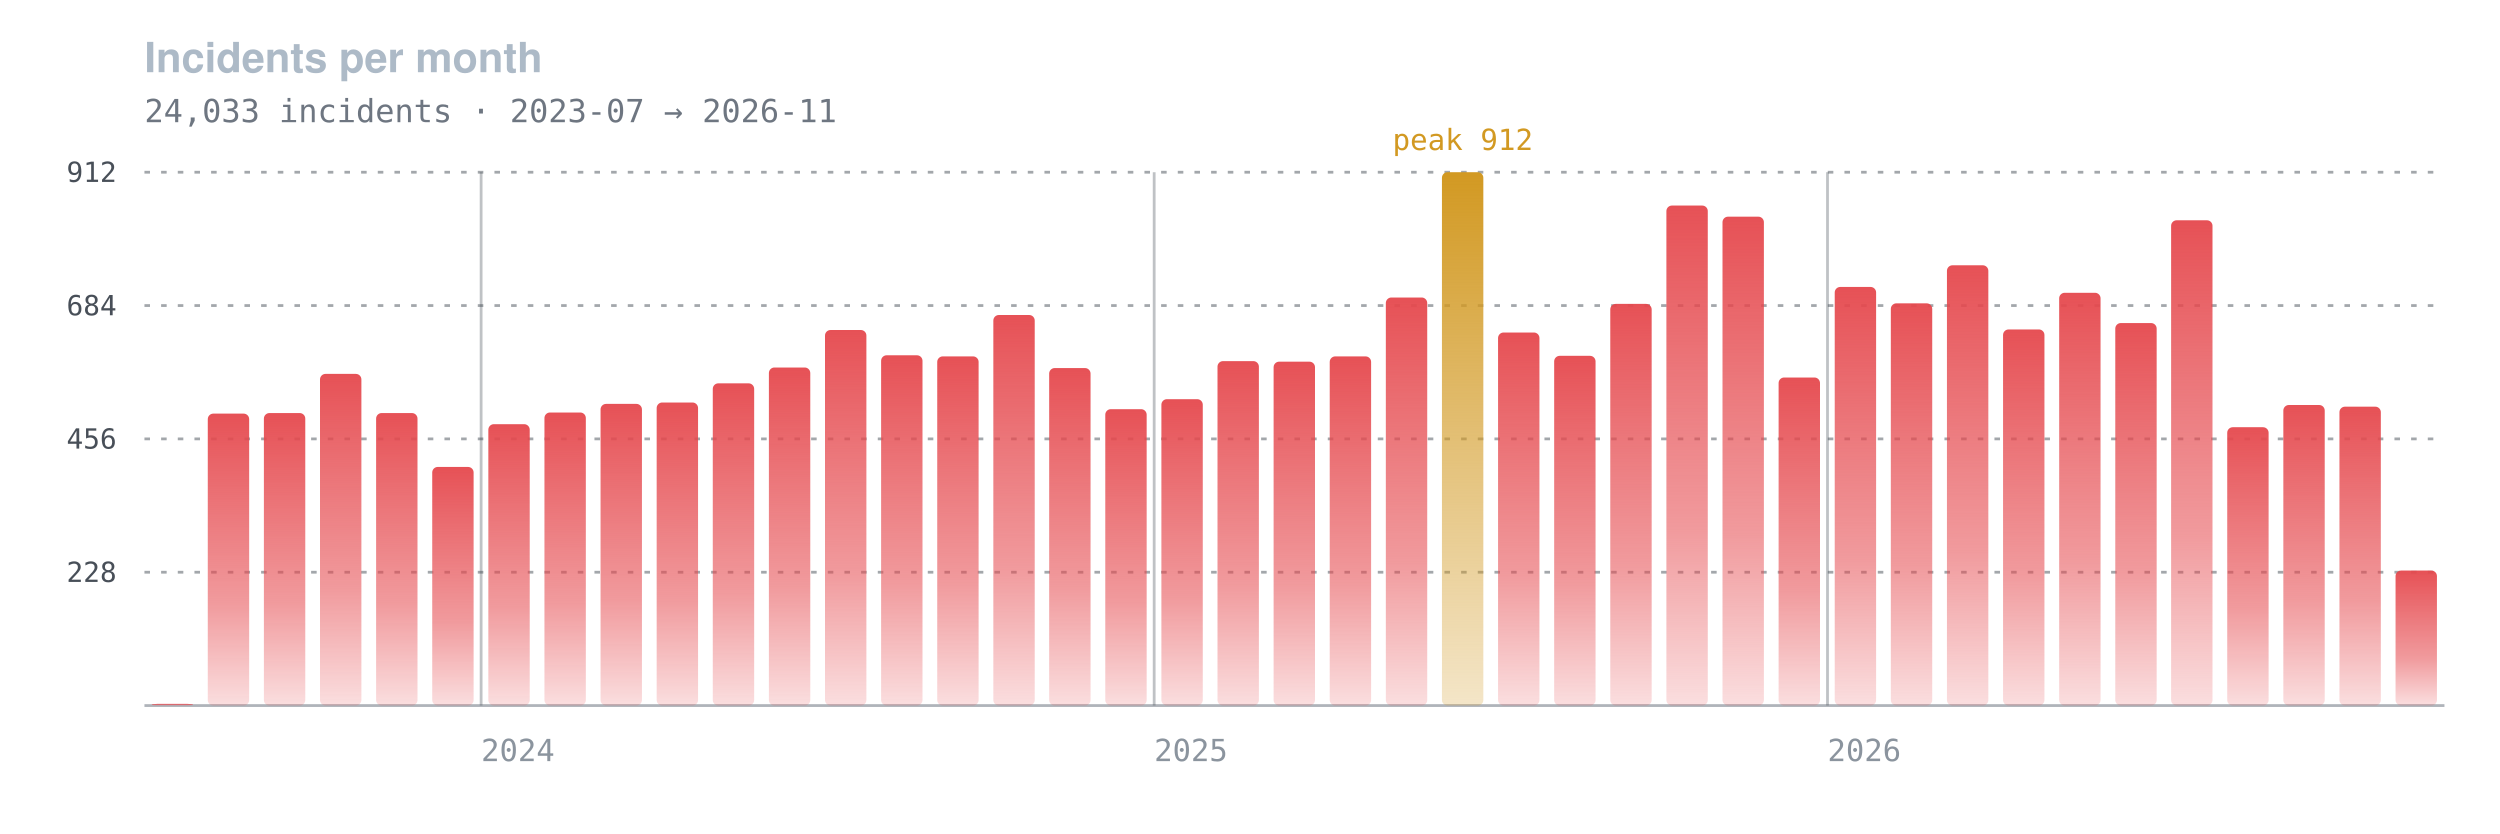
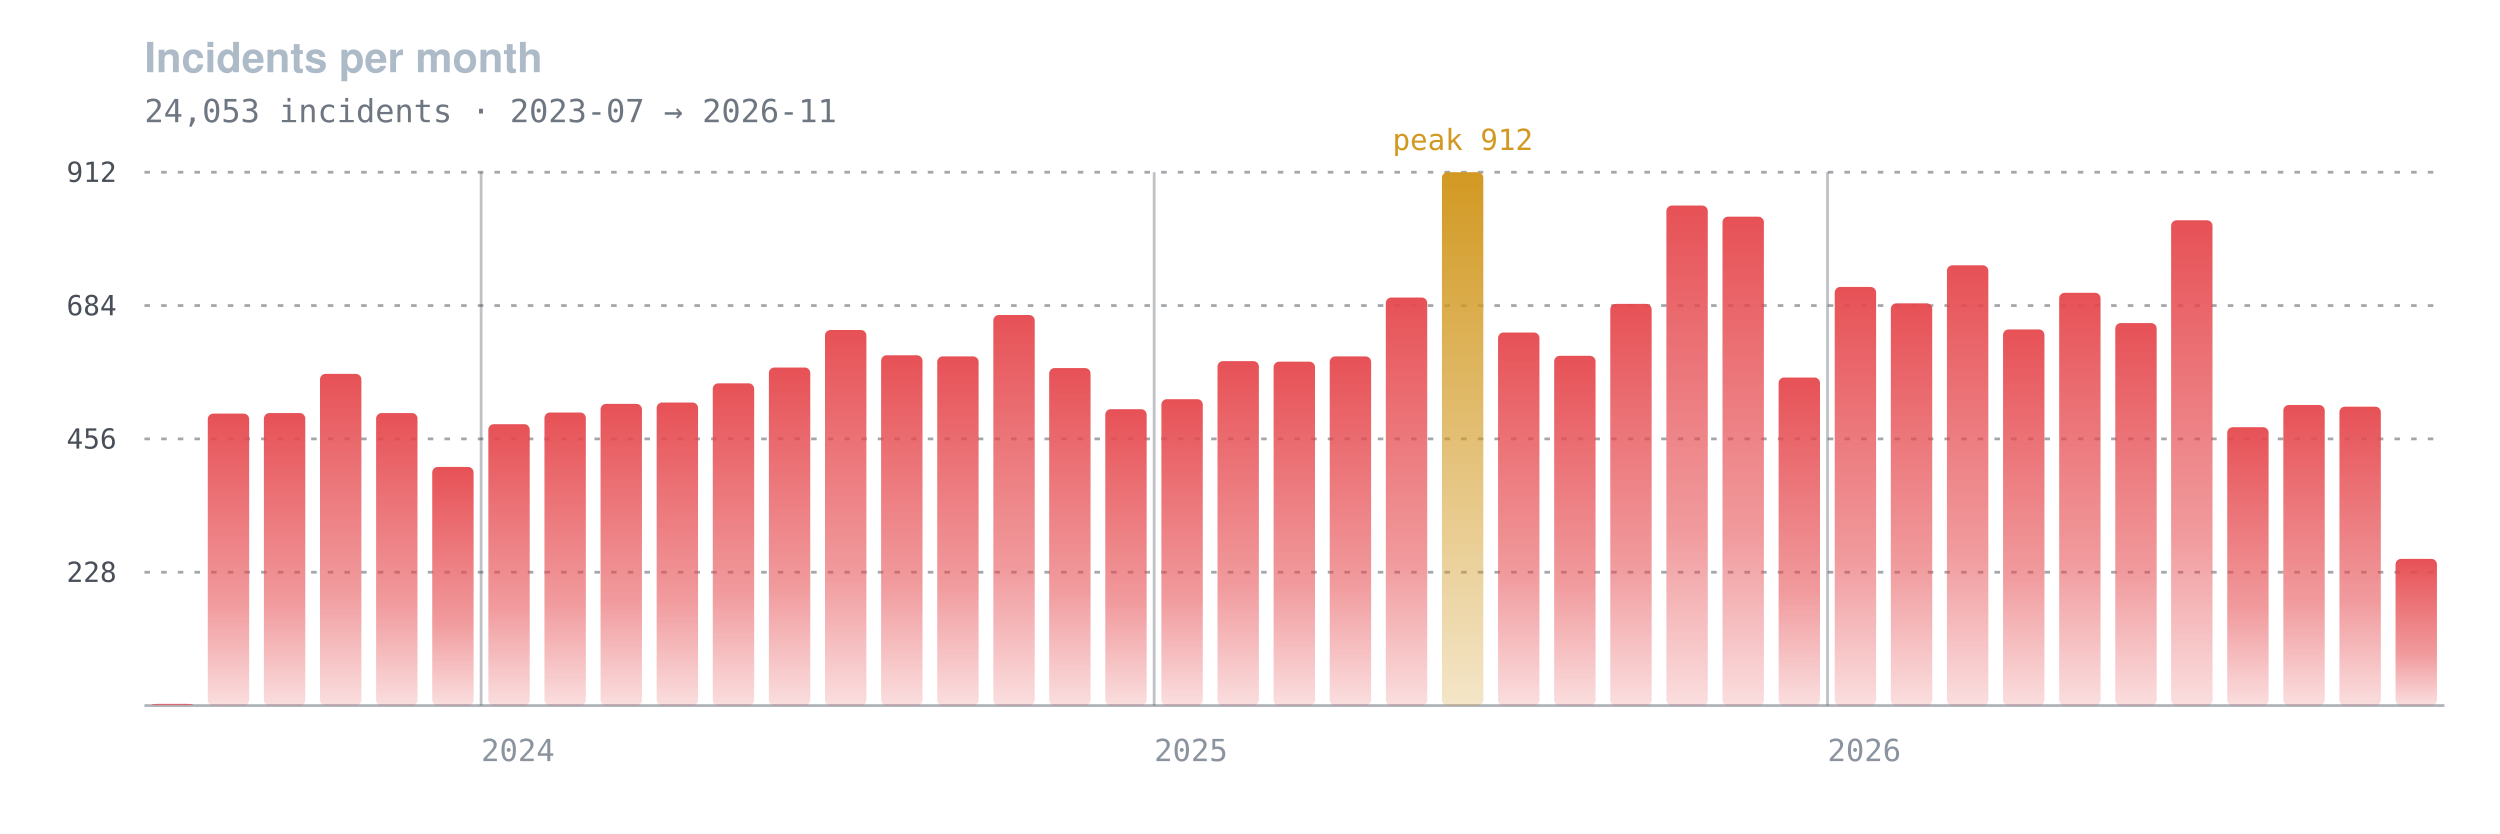
<svg xmlns="http://www.w3.org/2000/svg" viewBox="0 0 900 300" width="900" height="300" role="img">
  <defs>
    <linearGradient id="bg" x1="0" y1="0" x2="0" y2="1">
      <stop offset="0%" stop-color="#e5484d" stop-opacity="0.95" />
      <stop offset="65%" stop-color="#e5484d" stop-opacity="0.55" />
      <stop offset="100%" stop-color="#e5484d" stop-opacity="0.18" />
    </linearGradient>
    <linearGradient id="pk" x1="0" y1="0" x2="0" y2="1">
      <stop offset="0%" stop-color="#d29922" stop-opacity="1" />
      <stop offset="100%" stop-color="#d29922" stop-opacity="0.25" />
    </linearGradient>
  </defs>
  <text x="52" y="26" fill="#adbac7" font-size="15" font-family="-apple-system,BlinkMacSystemFont,Segoe UI,Helvetica,Arial,sans-serif" font-weight="600">Incidents per month</text>
-   <text x="52" y="44" fill="#6e7681" font-size="11.5" font-family="ui-monospace,SFMono-Regular,Menlo,Consolas,monospace">24,033 incidents · 2023-07 → 2026-11</text>
+   <text x="52" y="44" fill="#6e7681" font-size="11.5" font-family="ui-monospace,SFMono-Regular,Menlo,Consolas,monospace">24,053 incidents · 2023-07 → 2026-11</text>
  <line x1="52" y1="206.0" x2="880" y2="206.0" stroke="#484f58" stroke-width="1" stroke-dasharray="2 4" opacity="0.5" />
  <text x="42" y="209.5" fill="#484f58" font-size="10" font-family="ui-monospace,SFMono-Regular,Menlo,Consolas,monospace" text-anchor="end">228</text>
  <line x1="52" y1="158.0" x2="880" y2="158.0" stroke="#484f58" stroke-width="1" stroke-dasharray="2 4" opacity="0.5" />
  <text x="42" y="161.5" fill="#484f58" font-size="10" font-family="ui-monospace,SFMono-Regular,Menlo,Consolas,monospace" text-anchor="end">456</text>
  <line x1="52" y1="110.0" x2="880" y2="110.0" stroke="#484f58" stroke-width="1" stroke-dasharray="2 4" opacity="0.5" />
  <text x="42" y="113.5" fill="#484f58" font-size="10" font-family="ui-monospace,SFMono-Regular,Menlo,Consolas,monospace" text-anchor="end">684</text>
  <line x1="52" y1="62.0" x2="880" y2="62.0" stroke="#484f58" stroke-width="1" stroke-dasharray="2 4" opacity="0.5" />
  <text x="42" y="65.5" fill="#484f58" font-size="10" font-family="ui-monospace,SFMono-Regular,Menlo,Consolas,monospace" text-anchor="end">912</text>
  <line x1="52" y1="254" x2="880" y2="254" stroke="#6e7681" stroke-width="1" opacity="0.55" />
  <rect x="54.6" y="253.4" width="14.9" height="0.6" rx="2" fill="url(#bg)" />
  <rect x="74.8" y="148.9" width="14.9" height="105.1" rx="2" fill="url(#bg)" />
  <rect x="95.0" y="148.7" width="14.9" height="105.3" rx="2" fill="url(#bg)" />
  <rect x="115.2" y="134.6" width="14.9" height="119.4" rx="2" fill="url(#bg)" />
  <rect x="135.4" y="148.7" width="14.9" height="105.3" rx="2" fill="url(#bg)" />
  <rect x="155.6" y="168.1" width="14.9" height="85.9" rx="2" fill="url(#bg)" />
  <rect x="175.8" y="152.7" width="14.9" height="101.3" rx="2" fill="url(#bg)" />
  <line x1="173.2" y1="62" x2="173.2" y2="254" stroke="#484f58" stroke-width="1" opacity="0.35" />
  <text x="173.2" y="274" fill="#8b949e" font-size="11" font-family="ui-monospace,SFMono-Regular,Menlo,Consolas,monospace">2024</text>
  <rect x="196.0" y="148.5" width="14.9" height="105.5" rx="2" fill="url(#bg)" />
  <rect x="216.2" y="145.4" width="14.9" height="108.6" rx="2" fill="url(#bg)" />
  <rect x="236.4" y="144.9" width="14.9" height="109.1" rx="2" fill="url(#bg)" />
  <rect x="256.6" y="138.0" width="14.9" height="116.0" rx="2" fill="url(#bg)" />
  <rect x="276.8" y="132.3" width="14.9" height="121.7" rx="2" fill="url(#bg)" />
  <rect x="297.0" y="118.8" width="14.9" height="135.2" rx="2" fill="url(#bg)" />
  <rect x="317.2" y="127.9" width="14.9" height="126.1" rx="2" fill="url(#bg)" />
  <rect x="337.4" y="128.3" width="14.9" height="125.7" rx="2" fill="url(#bg)" />
  <rect x="357.6" y="113.4" width="14.9" height="140.6" rx="2" fill="url(#bg)" />
  <rect x="377.7" y="132.5" width="14.9" height="121.5" rx="2" fill="url(#bg)" />
  <rect x="397.9" y="147.3" width="14.9" height="106.7" rx="2" fill="url(#bg)" />
  <rect x="418.1" y="143.7" width="14.9" height="110.3" rx="2" fill="url(#bg)" />
  <line x1="415.5" y1="62" x2="415.5" y2="254" stroke="#484f58" stroke-width="1" opacity="0.35" />
  <text x="415.5" y="274" fill="#8b949e" font-size="11" font-family="ui-monospace,SFMono-Regular,Menlo,Consolas,monospace">2025</text>
  <rect x="438.3" y="130.0" width="14.9" height="124.0" rx="2" fill="url(#bg)" />
  <rect x="458.5" y="130.2" width="14.9" height="123.8" rx="2" fill="url(#bg)" />
  <rect x="478.7" y="128.3" width="14.9" height="125.7" rx="2" fill="url(#bg)" />
  <rect x="498.9" y="107.1" width="14.9" height="146.9" rx="2" fill="url(#bg)" />
  <rect x="519.1" y="62.0" width="14.9" height="192.0" rx="2" fill="url(#pk)" />
  <rect x="539.3" y="119.7" width="14.9" height="134.3" rx="2" fill="url(#bg)" />
  <rect x="559.5" y="128.1" width="14.9" height="125.9" rx="2" fill="url(#bg)" />
  <rect x="579.7" y="109.4" width="14.9" height="144.6" rx="2" fill="url(#bg)" />
  <rect x="599.9" y="74.0" width="14.9" height="180.0" rx="2" fill="url(#bg)" />
  <rect x="620.1" y="78.0" width="14.9" height="176.0" rx="2" fill="url(#bg)" />
  <rect x="640.3" y="135.9" width="14.9" height="118.1" rx="2" fill="url(#bg)" />
  <rect x="660.5" y="103.3" width="14.9" height="150.7" rx="2" fill="url(#bg)" />
  <line x1="657.9" y1="62" x2="657.9" y2="254" stroke="#484f58" stroke-width="1" opacity="0.35" />
  <text x="657.9" y="274" fill="#8b949e" font-size="11" font-family="ui-monospace,SFMono-Regular,Menlo,Consolas,monospace">2026</text>
  <rect x="680.7" y="109.2" width="14.9" height="144.8" rx="2" fill="url(#bg)" />
  <rect x="700.9" y="95.5" width="14.9" height="158.5" rx="2" fill="url(#bg)" />
  <rect x="721.1" y="118.6" width="14.9" height="135.4" rx="2" fill="url(#bg)" />
  <rect x="741.3" y="105.4" width="14.9" height="148.6" rx="2" fill="url(#bg)" />
  <rect x="761.5" y="116.3" width="14.9" height="137.7" rx="2" fill="url(#bg)" />
  <rect x="781.6" y="79.3" width="14.9" height="174.7" rx="2" fill="url(#bg)" />
  <rect x="801.8" y="153.8" width="14.9" height="100.2" rx="2" fill="url(#bg)" />
  <rect x="822.0" y="145.8" width="14.9" height="108.2" rx="2" fill="url(#bg)" />
  <rect x="842.2" y="146.4" width="14.9" height="107.6" rx="2" fill="url(#bg)" />
-   <rect x="862.4" y="205.4" width="14.9" height="48.6" rx="2" fill="url(#bg)" />
+   <rect x="862.4" y="201.2" width="14.9" height="52.8" rx="2" fill="url(#bg)" />
  <text x="526.6" y="54.0" fill="#d29922" font-size="10.5" font-family="ui-monospace,SFMono-Regular,Menlo,Consolas,monospace" text-anchor="middle">peak 912</text>
</svg>
